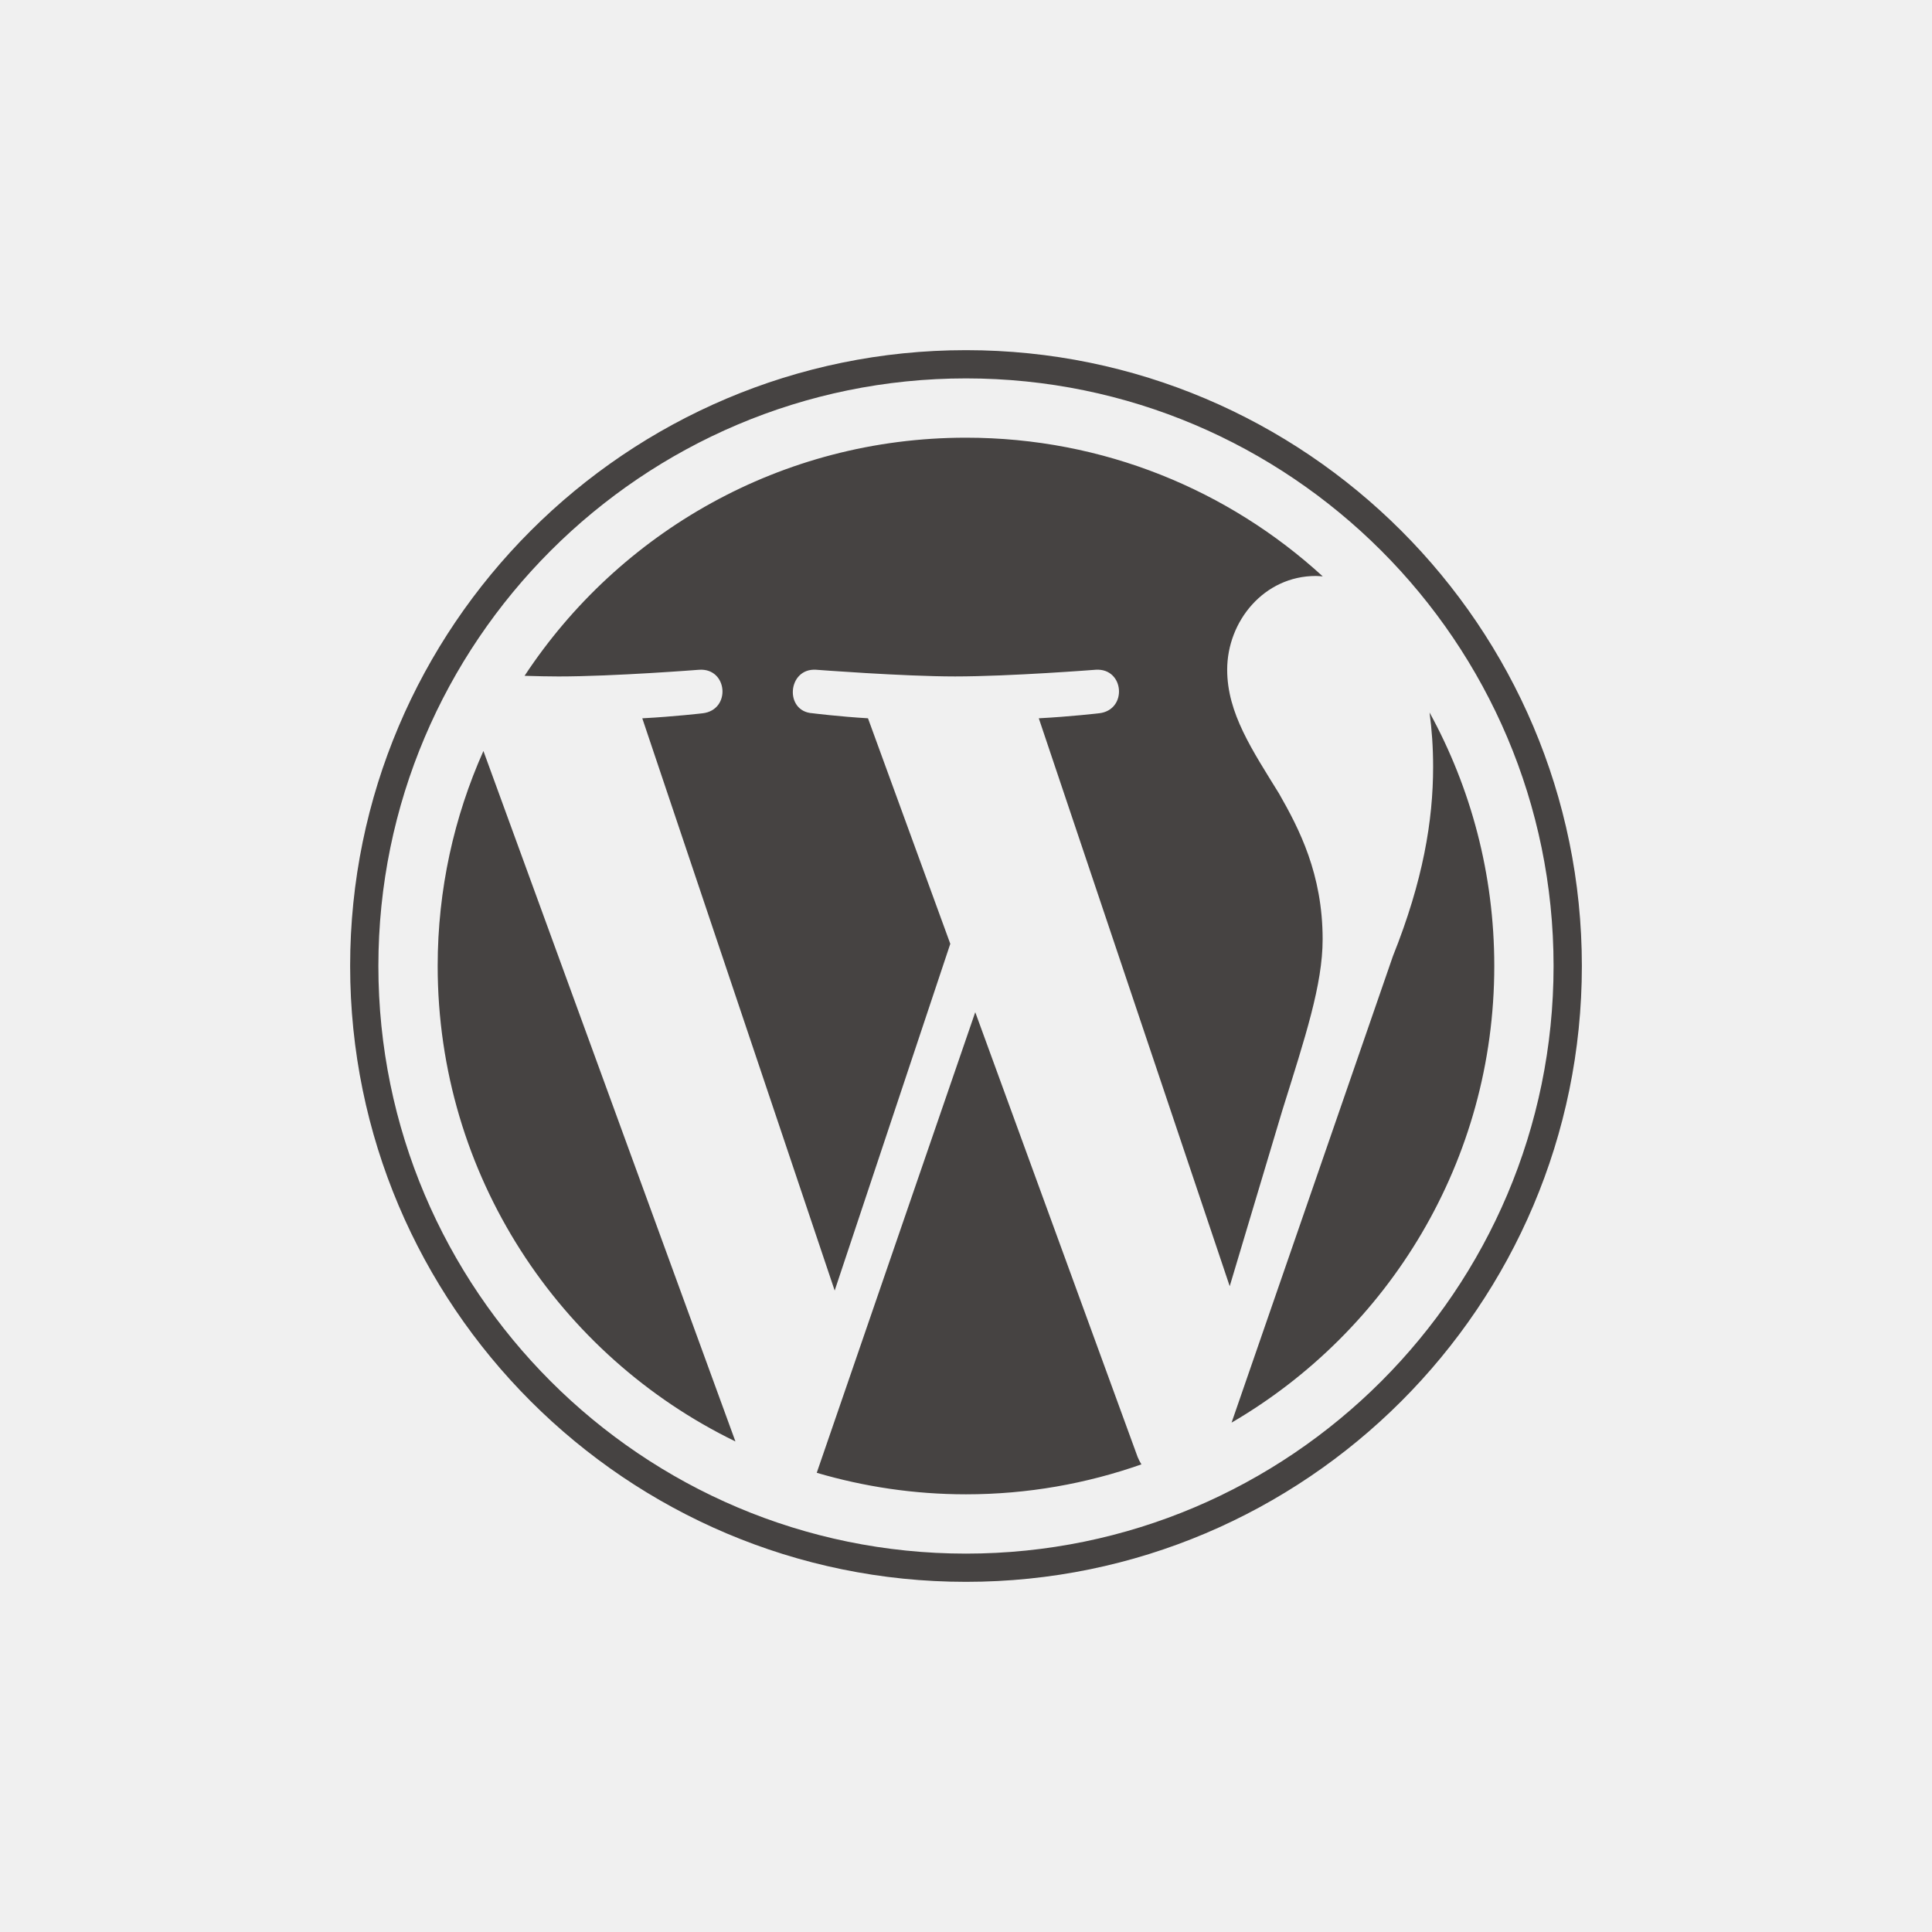
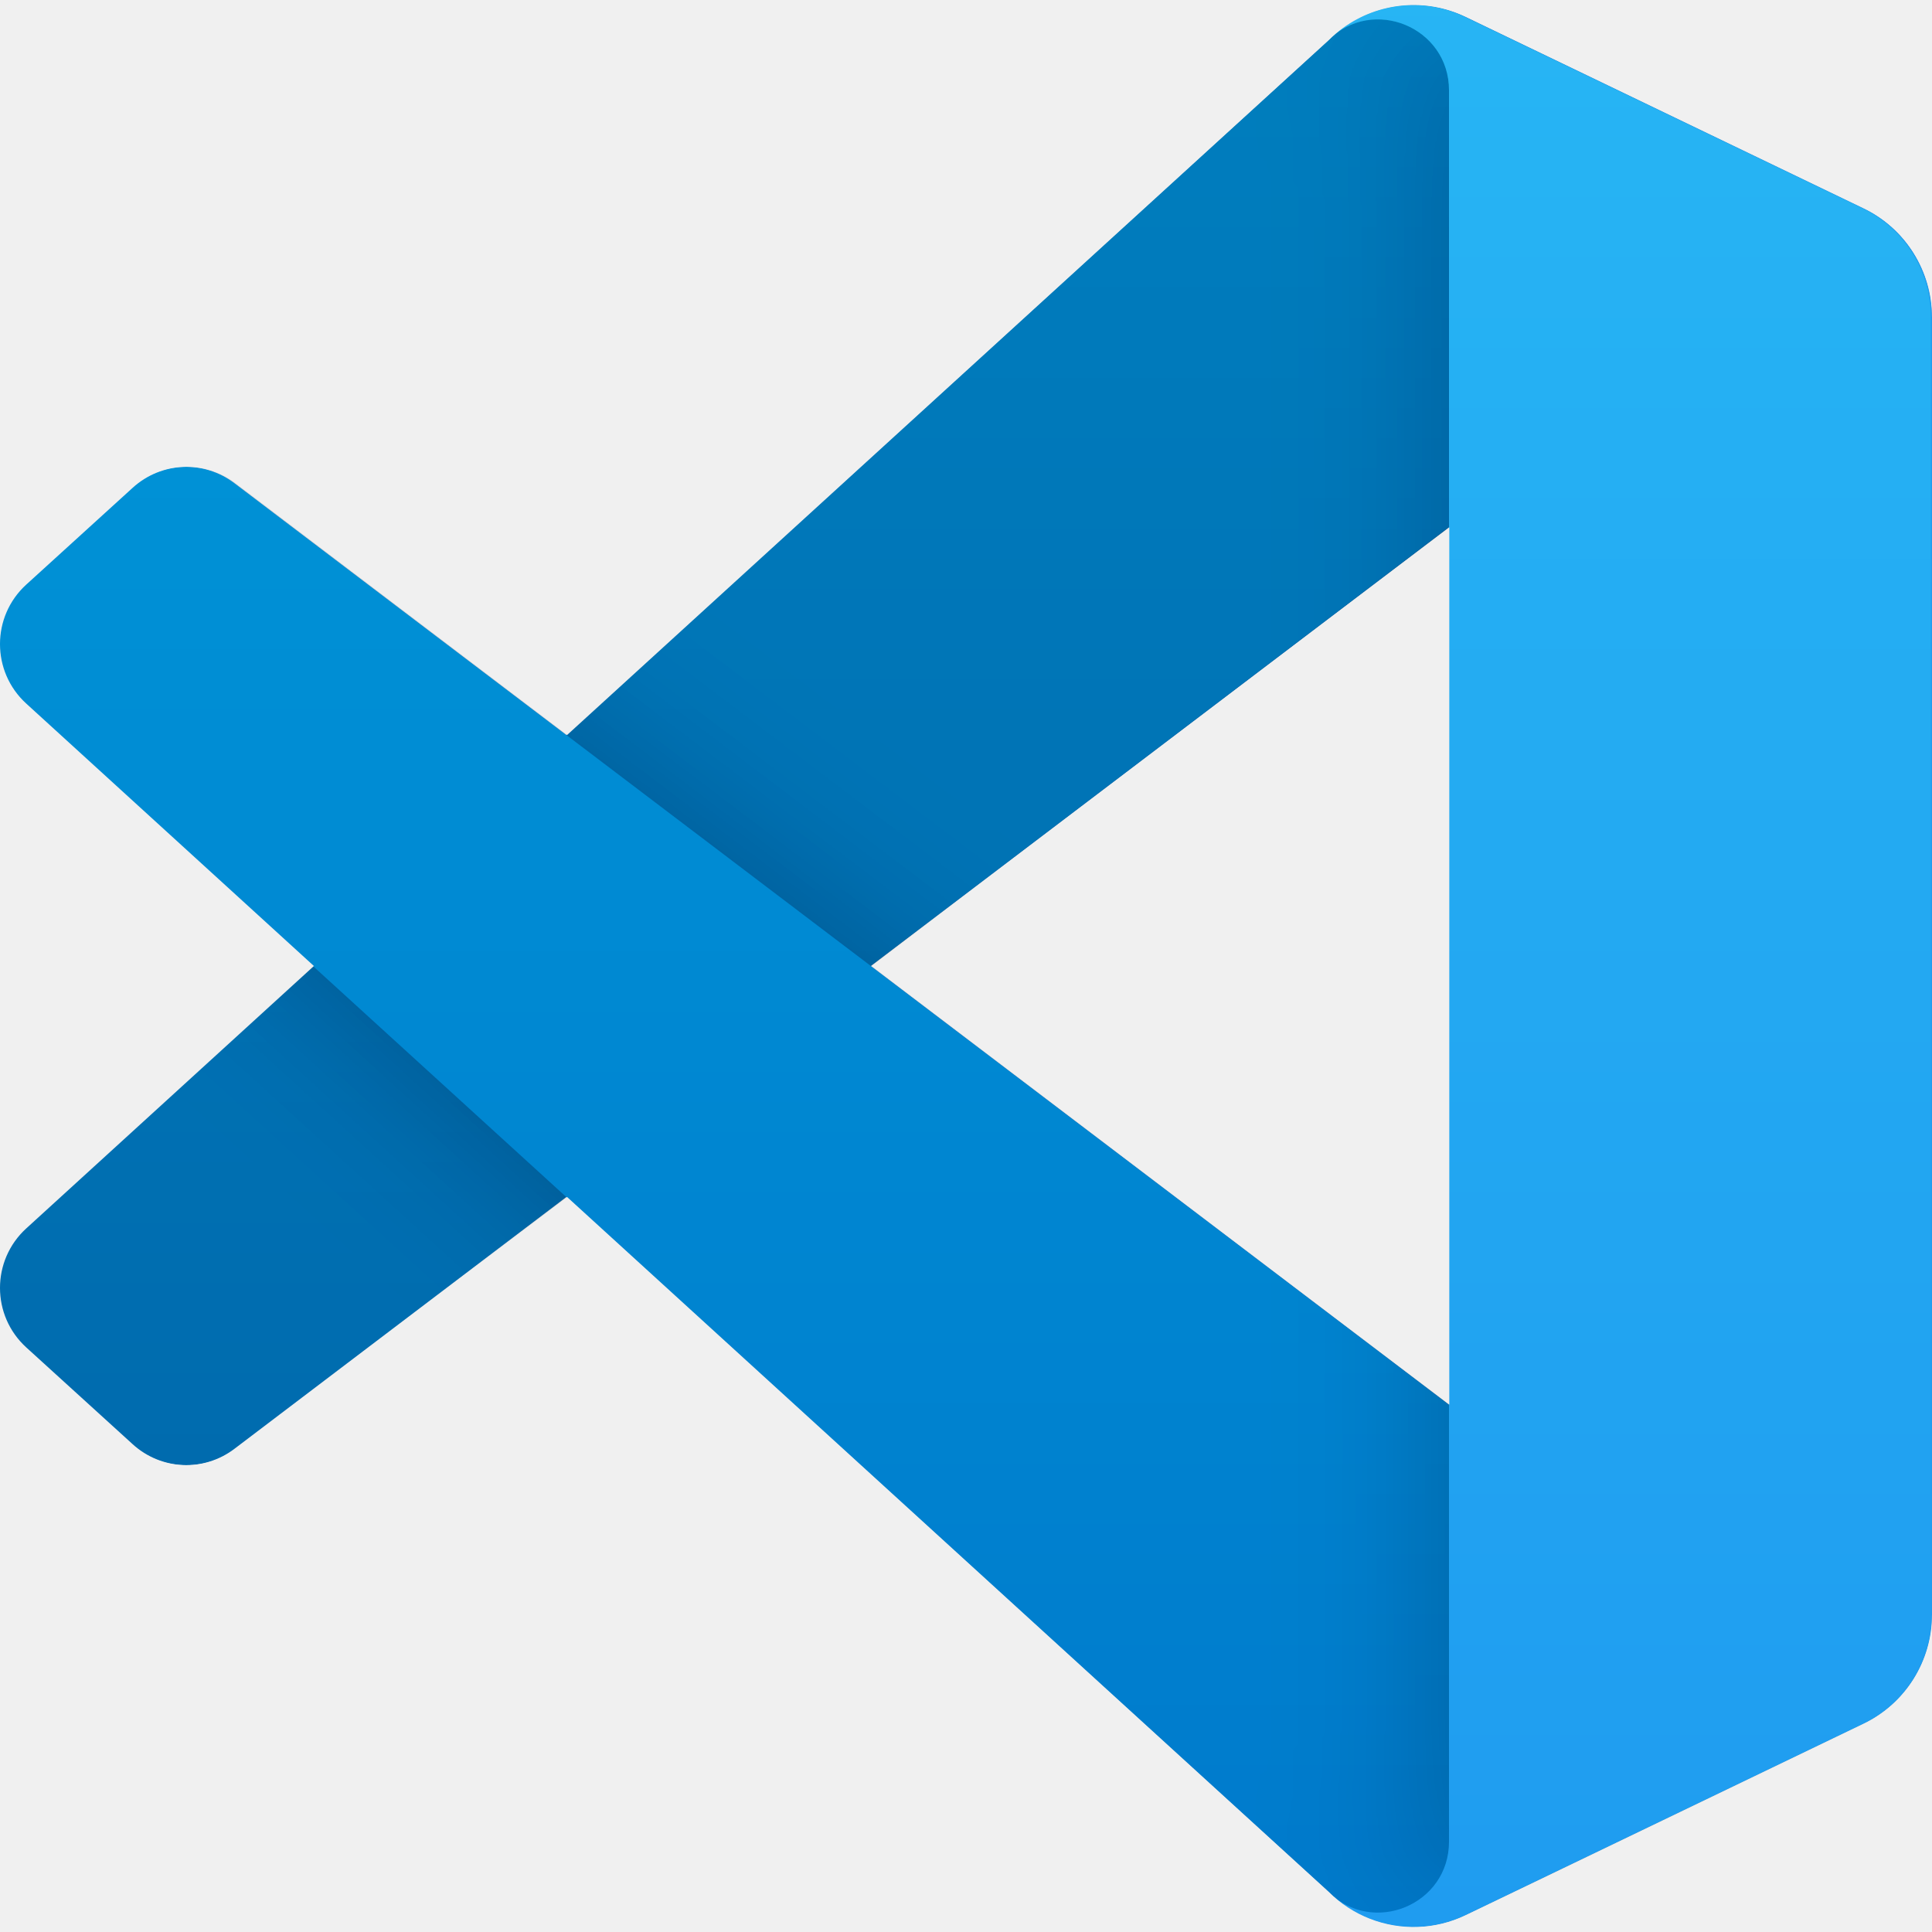
- <svg xmlns="http://www.w3.org/2000/svg" width="400" height="400" viewBox="0 0 400 400" version="1.1" preserveAspectRatio="xMidYMid" id="svg9569">
-   <defs id="defs9573" />
-   <g id="g9567" style="fill:#464342" transform="translate(72.49223,72.49639)">
-     <path d="m 18.124,127.5 c 0,43.295 25.161,80.711 61.646,98.441 L 27.594,82.986 c -6.069,13.603 -9.47,28.657 -9.47,44.515 z m 183.221,-5.52 c 0,-13.518 -4.856,-22.88 -9.02,-30.166 -5.545,-9.01 -10.742,-16.64 -10.742,-25.65 0,-10.055 7.626,-19.414 18.367,-19.414 0.485,0 0.945,0.06 1.417,0.087 -19.46,-17.828 -45.387,-28.714 -73.863,-28.714 -38.213,0 -71.832,19.606 -91.39,49.302 2.566,0.077 4.985,0.131 7.039,0.131 11.441,0 29.151,-1.388 29.151,-1.388 5.896,-0.348 6.591,8.313 0.701,9.01 0,0 -5.925,0.697 -12.519,1.043 L 100.319,194.699 124.256,122.909 107.214,76.217 C 101.324,75.872 95.744,75.175 95.744,75.175 c -5.894,-0.345 -5.203,-9.358 0.691,-9.01 0,0 18.064,1.388 28.811,1.388 11.439,0 29.151,-1.388 29.151,-1.388 5.9,-0.348 6.594,8.313 0.701,9.01 0,0 -5.938,0.697 -12.519,1.043 l 39.528,117.581 10.91,-36.458 c 4.729,-15.129 8.327,-25.995 8.327,-35.359 z m -71.921,15.087 -32.818,95.363 c 9.799,2.881 20.162,4.456 30.899,4.456 12.738,0 24.953,-2.202 36.323,-6.2 -0.293,-0.468 -0.56,-0.966 -0.778,-1.507 z m 94.058,-62.046 c 0.47,3.484 0.737,7.224 0.737,11.247 0,11.1 -2.073,23.577 -8.317,39.178 l -33.411,96.599 c 32.518,-18.963 54.391,-54.193 54.391,-94.545 0.002,-19.017 -4.856,-36.899 -13.399,-52.48 z M 127.505,0 C 57.2,0 0,57.196 0,127.5 c 0,70.313 57.2,127.507 127.505,127.507 70.302,0 127.511,-57.194 127.511,-127.507 C 255.013,57.196 197.807,0 127.505,0 Z m 0,249.163 c -67.08,0 -121.658,-54.578 -121.658,-121.662 0,-67.08 54.576,-121.654 121.658,-121.654 67.078,0 121.652,54.574 121.652,121.654 0,67.084 -54.574,121.662 -121.652,121.662 z" id="path9565" />
+ <svg xmlns="http://www.w3.org/2000/svg" viewBox="0 0 256 256" fill="none">
+   <mask id="mask0" mask-type="alpha" maskUnits="userSpaceOnUse" x="0" y="0" width="256" height="256">
+     <path fill-rule="evenodd" clip-rule="evenodd" d="M181.534 254.252C185.566 255.823 190.164 255.722 194.234 253.764L246.94 228.403C252.478 225.738 256 220.132 256 213.983V42.018C256 35.869 252.478 30.264 246.94 27.599L194.234 2.237C188.893 -0.333 182.642 0.296 177.955 3.704C177.285 4.191 176.647 4.735 176.049 5.334L75.149 97.386L31.199 64.025C27.108 60.919 21.385 61.173 17.585 64.63L3.489 77.453C-1.159 81.68 -1.164 88.993 3.478 93.227L41.593 128L3.478 162.773C-1.164 167.008 -1.159 174.32 3.489 178.548L17.585 191.37C21.385 194.827 27.108 195.081 31.199 191.976L75.149 158.614L176.049 250.667C177.645 252.264 179.519 253.467 181.534 254.252ZM192.039 69.885L115.479 128L192.039 186.115V69.885Z" fill="white" />
+   </mask>
+   <g mask="url(#mask0)">
+     <path d="M246.94 27.638L194.193 2.241C188.088 -0.698 180.791 0.542 175.999 5.333L3.324 162.773C-1.321 167.008 -1.315 174.32 3.335 178.548L17.44 191.37C21.242 194.827 26.968 195.081 31.062 191.976L239.003 34.227C245.979 28.935 255.999 33.91 255.999 42.667V42.054C255.999 35.908 252.478 30.305 246.94 27.638Z" fill="#0065A9" />
+     <g filter="url(#filter0_d)">
+       <path d="M246.94 228.362L194.193 253.759C188.088 256.698 180.791 255.458 175.999 250.667L3.324 93.227C-1.321 88.993 -1.315 81.68 3.335 77.452L17.44 64.63C21.242 61.173 26.968 60.919 31.062 64.025L239.003 221.773C245.979 227.065 255.999 222.09 255.999 213.333V213.946C255.999 220.092 252.478 225.695 246.94 228.362Z" fill="#007ACC" />
+     </g>
+     <g filter="url(#filter1_d)">
+       <path d="M194.196 253.763C188.089 256.7 180.792 255.459 176 250.667C181.904 256.571 192 252.389 192 244.039V11.961C192 3.611 181.904 -0.571 176 5.333C180.792 0.541 188.089 -0.701 194.196 2.236L246.934 27.599C252.476 30.264 256 35.869 256 42.018V213.983C256 220.132 252.476 225.737 246.934 228.402L194.196 253.763Z" fill="#1F9CF0" />
+     </g>
+     <g style="mix-blend-mode:overlay" opacity="0.25">
+       <path fill-rule="evenodd" clip-rule="evenodd" d="M181.378 254.252C185.41 255.822 190.008 255.722 194.077 253.764L246.783 228.402C252.322 225.737 255.844 220.132 255.844 213.983V42.018C255.844 35.869 252.322 30.264 246.784 27.599L194.077 2.237C188.737 -0.333 182.486 0.296 177.798 3.704C177.129 4.191 176.491 4.734 175.892 5.333L74.993 97.386L31.043 64.025C26.952 60.919 21.229 61.173 17.429 64.63L3.333 77.452C-1.315 81.68 -1.32 88.993 3.322 93.227L41.436 128L3.322 162.773C-1.32 167.008 -1.315 174.32 3.333 178.548L17.429 191.37C21.229 194.827 26.952 195.081 31.043 191.976L74.993 158.614L175.892 250.667C177.488 252.264 179.363 253.467 181.378 254.252ZM191.883 69.885L115.323 128L191.883 186.115V69.885Z" fill="url(#paint0_linear)" />
+     </g>
  </g>
+   <defs>
+     <filter id="filter0_d" x="-21.49" y="40.523" width="298.822" height="236.149" filterUnits="userSpaceOnUse" color-interpolation-filters="sRGB">
+       <feFlood flood-opacity="0" result="BackgroundImageFix" />
+       <feColorMatrix in="SourceAlpha" type="matrix" values="0 0 0 0 0 0 0 0 0 0 0 0 0 0 0 0 0 0 127 0" />
+       <feOffset />
+       <feGaussianBlur stdDeviation="10.667" />
+       <feColorMatrix type="matrix" values="0 0 0 0 0 0 0 0 0 0 0 0 0 0 0 0 0 0 0.25 0" />
+       <feBlend mode="overlay" in2="BackgroundImageFix" result="effect1_dropShadow" />
+       <feBlend mode="normal" in="SourceGraphic" in2="effect1_dropShadow" result="shape" />
+     </filter>
+     <filter id="filter1_d" x="154.667" y="-20.674" width="122.667" height="297.347" filterUnits="userSpaceOnUse" color-interpolation-filters="sRGB">
+       <feFlood flood-opacity="0" result="BackgroundImageFix" />
+       <feColorMatrix in="SourceAlpha" type="matrix" values="0 0 0 0 0 0 0 0 0 0 0 0 0 0 0 0 0 0 127 0" />
+       <feOffset />
+       <feGaussianBlur stdDeviation="10.667" />
+       <feColorMatrix type="matrix" values="0 0 0 0 0 0 0 0 0 0 0 0 0 0 0 0 0 0 0.25 0" />
+       <feBlend mode="overlay" in2="BackgroundImageFix" result="effect1_dropShadow" />
+       <feBlend mode="normal" in="SourceGraphic" in2="effect1_dropShadow" result="shape" />
+     </filter>
+     <linearGradient id="paint0_linear" x1="127.844" y1="0.66" x2="127.844" y2="255.34" gradientUnits="userSpaceOnUse">
+       <stop stop-color="white" />
+       <stop offset="1" stop-color="white" stop-opacity="0" />
+     </linearGradient>
+   </defs>
</svg>
